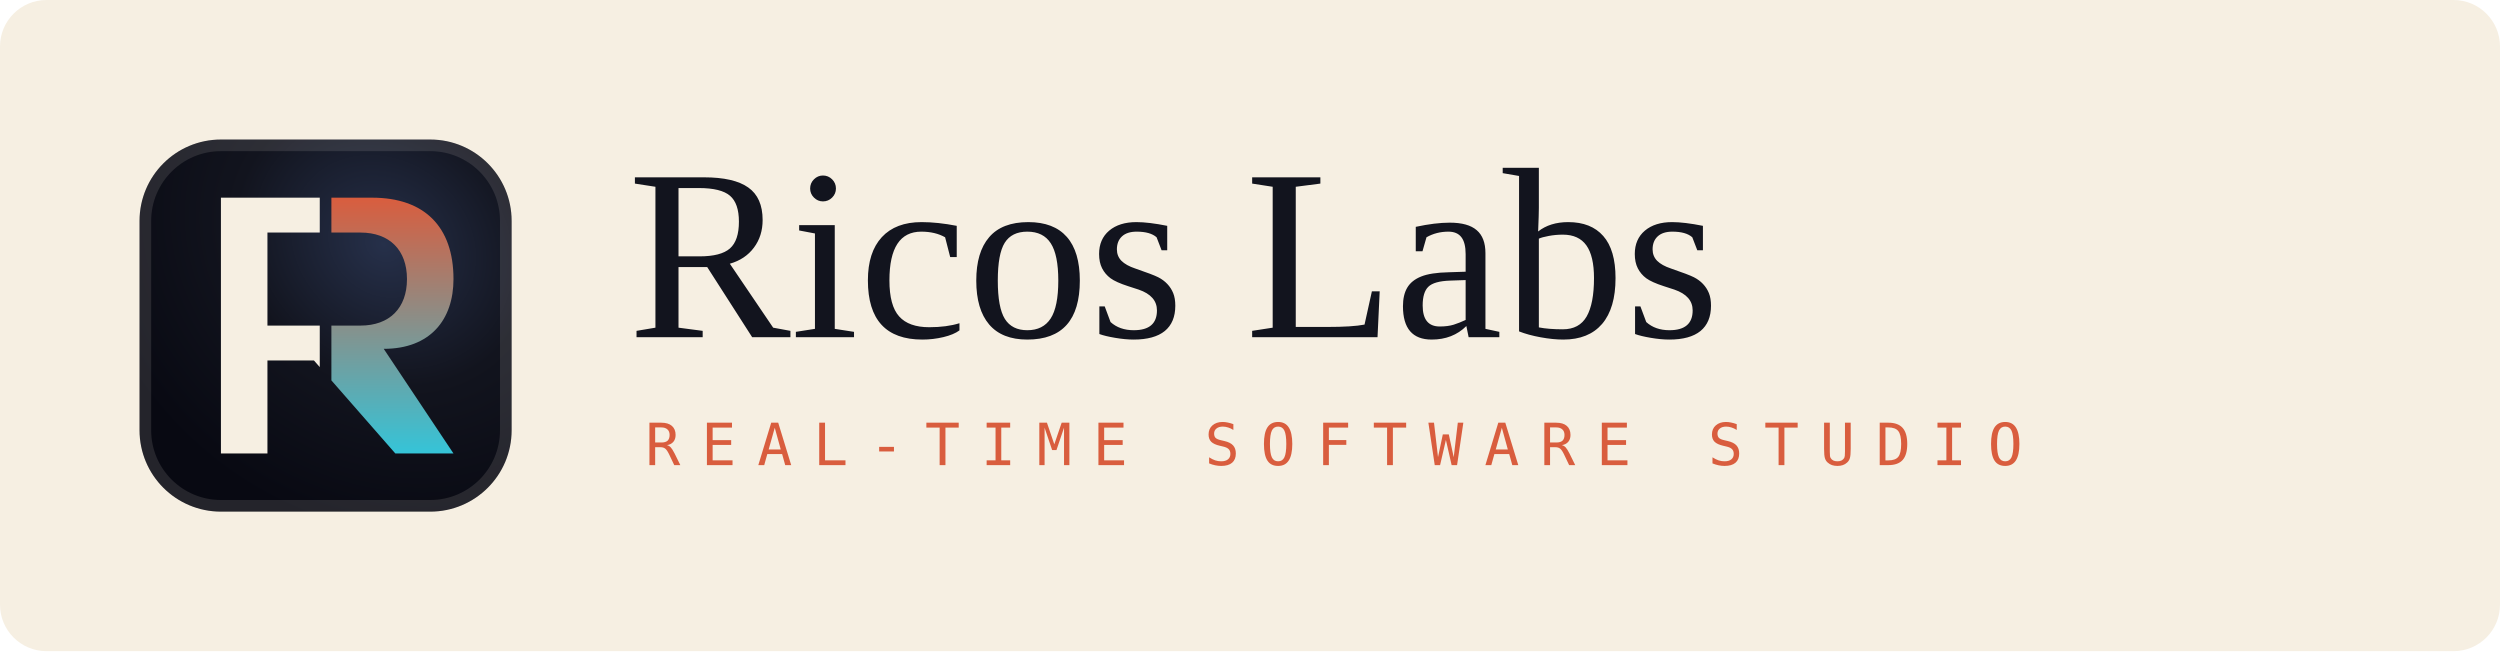
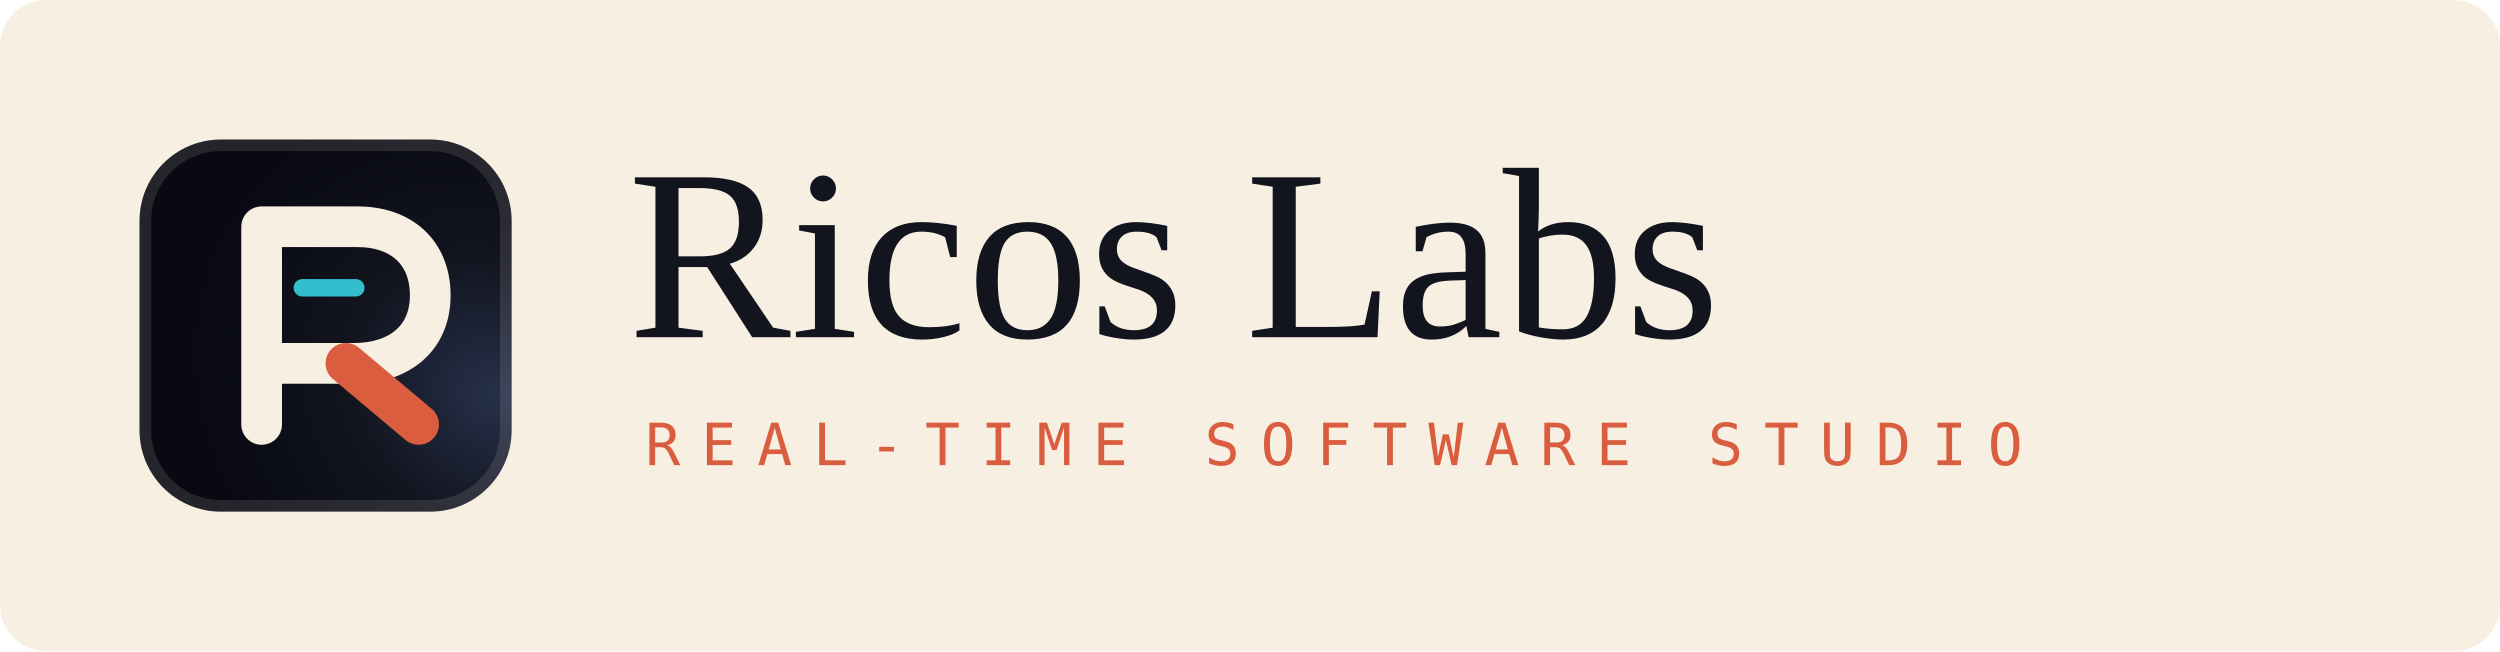
<svg xmlns="http://www.w3.org/2000/svg" viewBox="0 0 430 112" role="img" aria-label="Ricos Labs lockup">
  <defs>
-     <clipPath id="lockup-pill">
-       <rect x="0" y="0" width="64" height="64" rx="14" />
-     </clipPath>
-     <clipPath id="lockup-left">
-       <rect x="0" y="0" width="31" height="64" />
-     </clipPath>
-     <clipPath id="lockup-right">
-       <rect x="33" y="0" width="31" height="64" />
-     </clipPath>
-     <linearGradient id="lockup-signal" x1="32" y1="10" x2="32" y2="54" gradientUnits="userSpaceOnUse">
+     <linearGradient id="signal" x1="49" y1="62" x2="70" y2="77" gradientUnits="userSpaceOnUse">
      <stop offset="0" stop-color="#D95D3E" />
+       <stop offset="0.52" stop-color="#F09A56" />
      <stop offset="1" stop-color="#35C4D8" />
    </linearGradient>
-     <radialGradient id="lockup-field" cx="0" cy="0" r="1" gradientUnits="userSpaceOnUse" gradientTransform="translate(42 18) rotate(128) scale(48 56)">
+     <radialGradient id="field" cx="0" cy="0" r="1" gradientUnits="userSpaceOnUse" gradientTransform="translate(61 44) rotate(128) scale(48 56)">
      <stop offset="0" stop-color="#26304A" />
      <stop offset="0.48" stop-color="#12141E" />
      <stop offset="1" stop-color="#080912" />
    </radialGradient>
-     <path id="lockup-r" d="       M14 10 H40       C49 10, 54 15, 54 24       C54 31, 50 36, 42 36       L54 54 H44       L30 38 H22 V54 H14 Z       M22 16 H38       C43 16, 46 19, 46 24       C46 29, 43 32, 38 32       H22 Z     " />
  </defs>
  <rect width="430" height="112" rx="8" fill="#F6EFE2" />
  <g transform="translate(24 24)">
-     <g clip-path="url(#lockup-pill)">
-       <rect width="64" height="64" fill="url(#lockup-field)" />
-       <g clip-path="url(#lockup-left)">
-         <use href="#lockup-r" fill="#F6EFE2" fill-rule="evenodd" />
-       </g>
-       <g clip-path="url(#lockup-right)">
-         <use href="#lockup-r" fill="url(#lockup-signal)" fill-rule="evenodd" />
-       </g>
-     </g>
+     <rect width="64" height="64" rx="14" fill="url(#field)" />
+     <path d="M21 49V15h16.5C45 15 50 19.4 50 26.8S44.7 38.5 36.8 38.5H21" fill="none" stroke="#F6EFE2" stroke-width="7" stroke-linecap="round" stroke-linejoin="round" />
+     <path d="M35.5 38.5 48 49" fill="none" stroke="url(#signal)" stroke-width="7" stroke-linecap="round" stroke-linejoin="round" />
+     <path d="M28 25.5h9.2" fill="none" stroke="#35C4D8" stroke-width="3" stroke-linecap="round" opacity="0.95" />
    <rect x="1" y="1" width="62" height="62" rx="13" fill="none" stroke="#F6EFE2" stroke-opacity="0.12" stroke-width="2" />
  </g>
  <text x="108" y="58" fill="#12141E" font-family="Georgia, 'Times New Roman', serif" font-size="42" letter-spacing="0">Ricos Labs</text>
  <text x="111" y="80" fill="#D95D3E" font-family="'JetBrains Mono', 'SFMono-Regular', Consolas, monospace" font-size="10" letter-spacing="3.6">REAL-TIME SOFTWARE STUDIO</text>
</svg>
